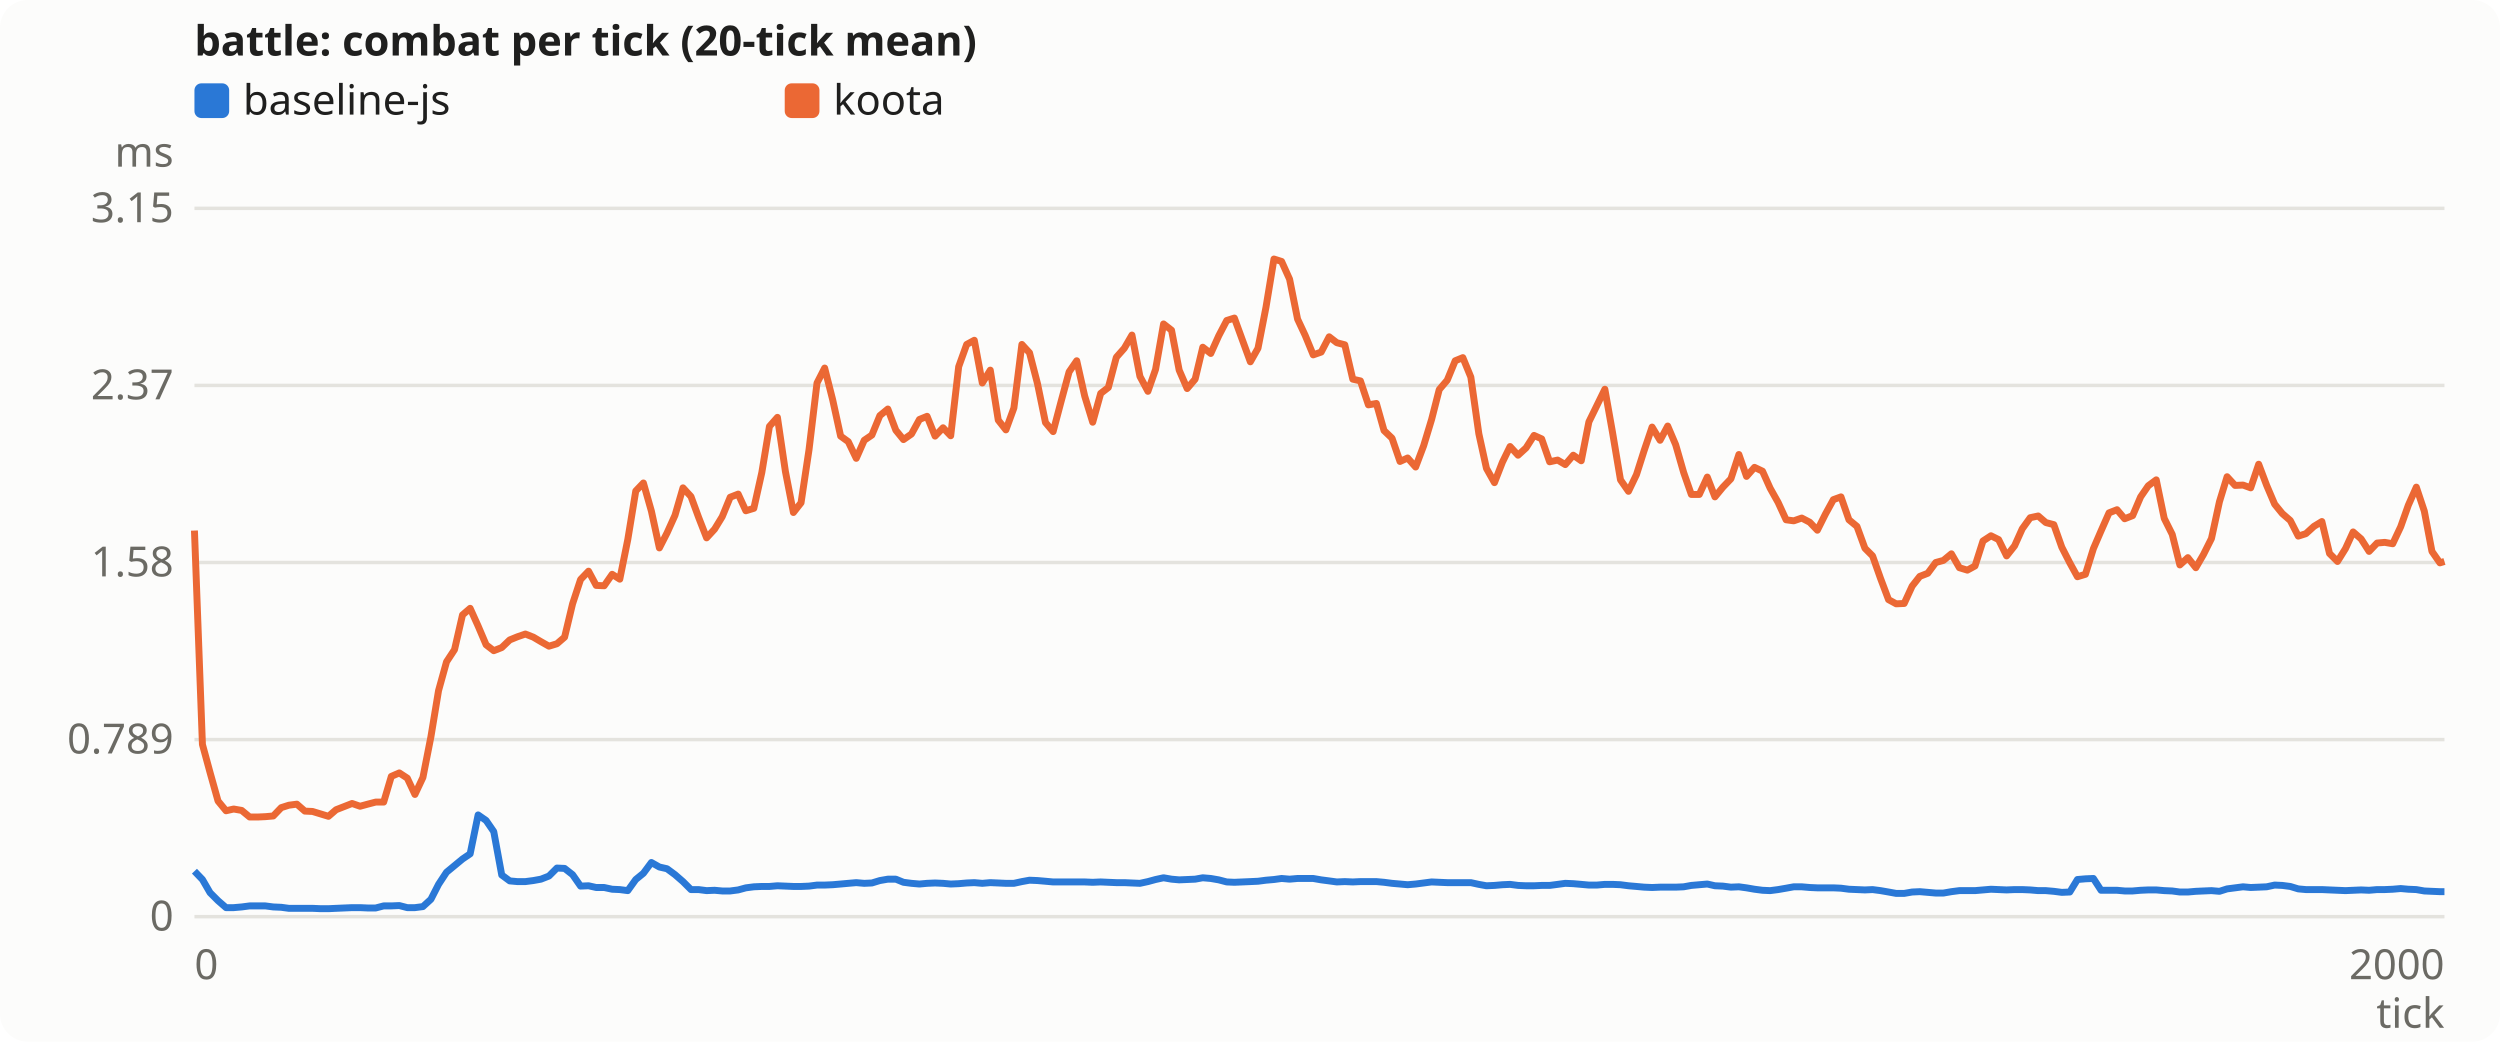
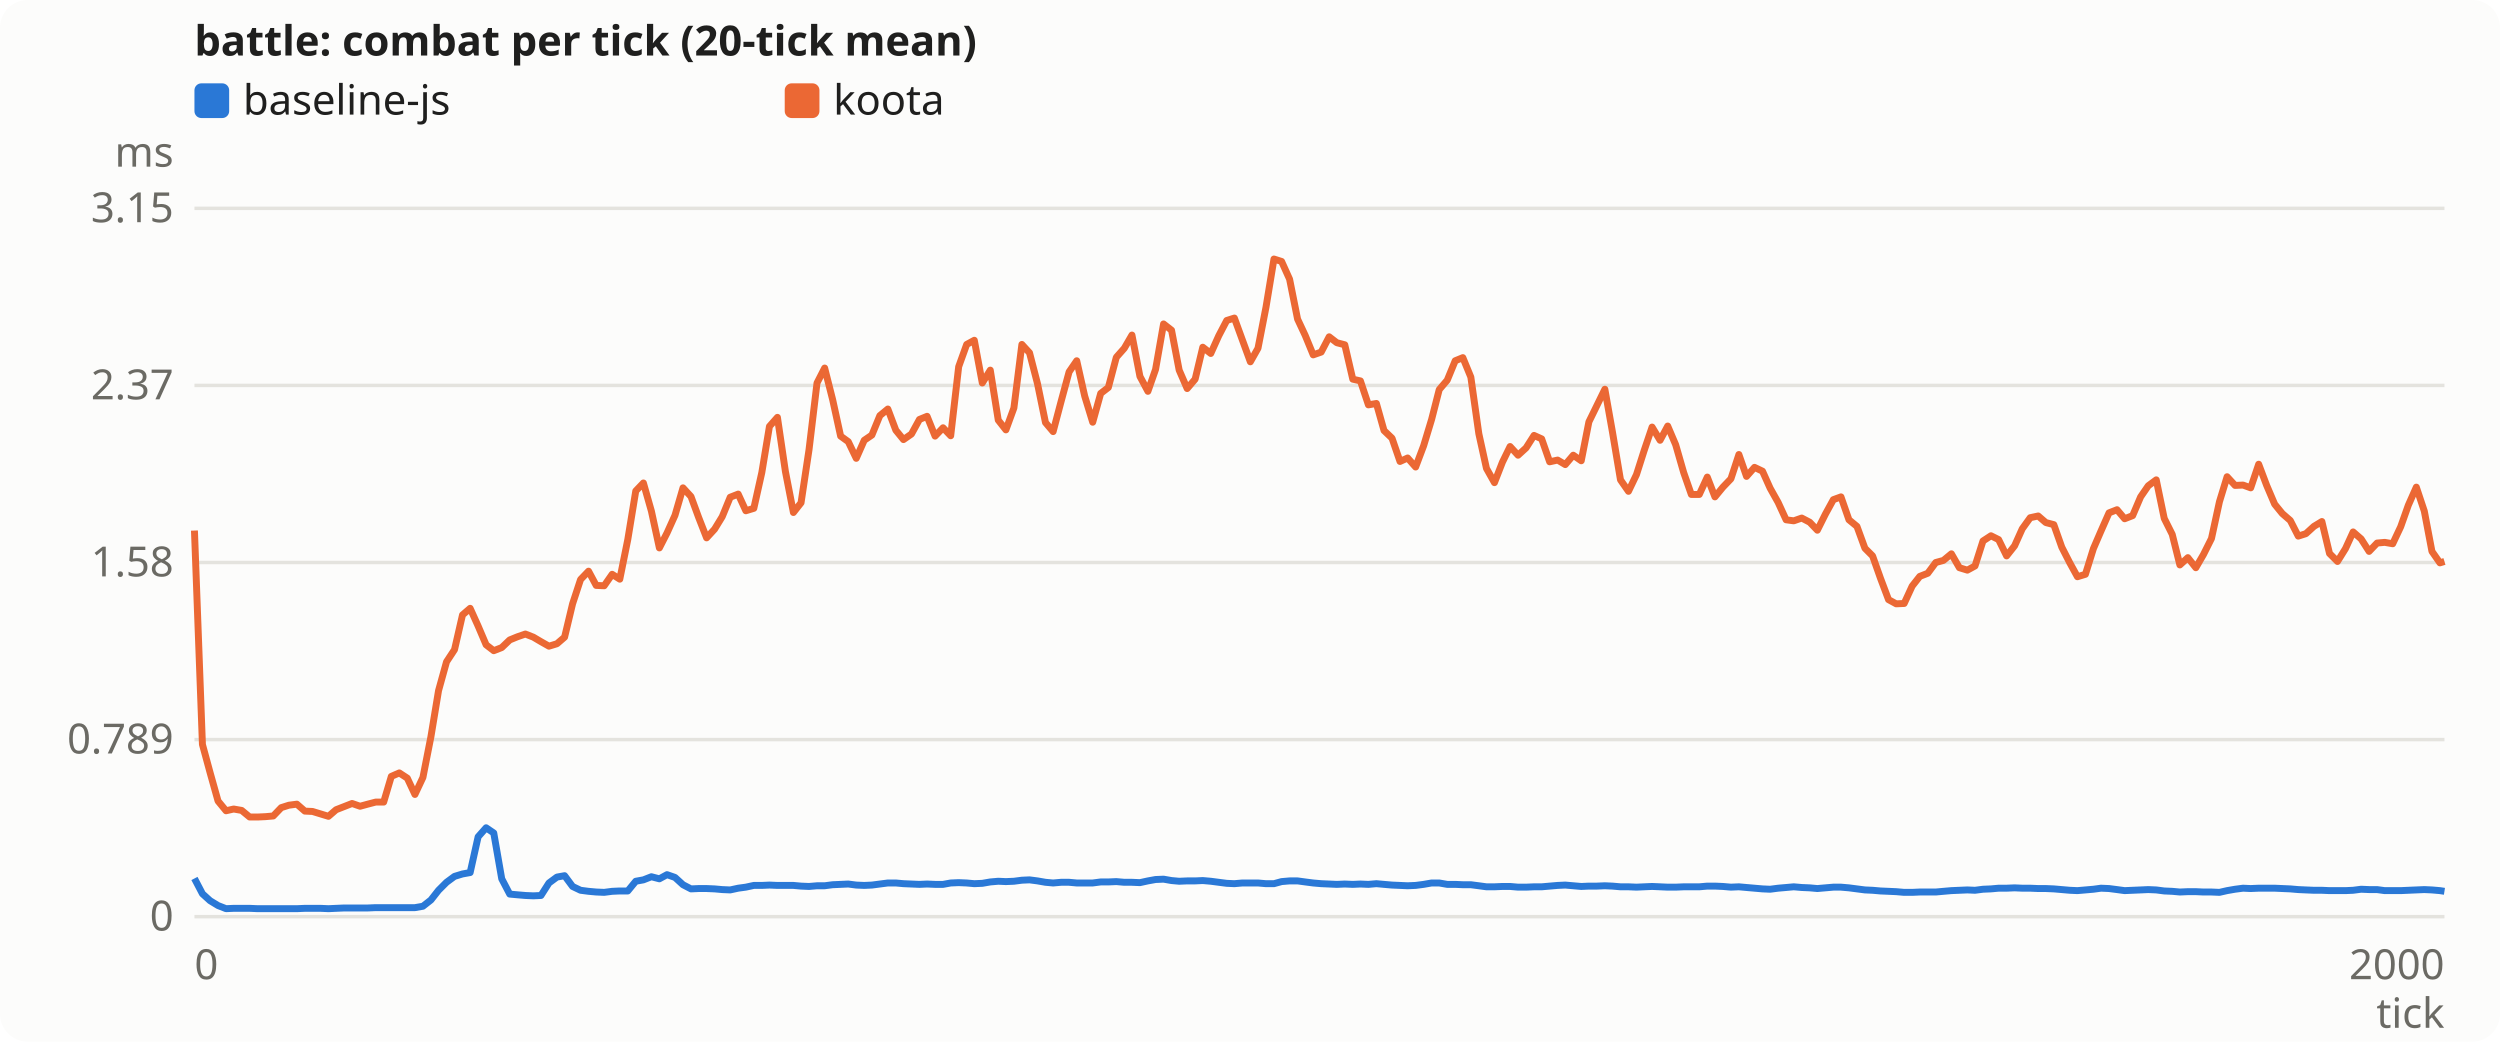
<svg xmlns="http://www.w3.org/2000/svg" viewBox="0 0 720 300" font-family="system-ui,sans-serif" font-size="12">
  <style>.bg{fill:#fcfcfb}.g{stroke:#e4e3de;stroke-width:1}.p{fill:#1f1f1e}.m{fill:#6b6a64}.s0{stroke:#2a78d6}.f0{fill:#2a78d6}.s1{stroke:#eb6834}.f1{fill:#eb6834}.s2{stroke:#1baf7a}.f2{fill:#1baf7a}.s3{stroke:#eda100}.f3{fill:#eda100}.s4{stroke:#e87ba4}.f4{fill:#e87ba4}.s5{stroke:#008300}.f5{fill:#008300}
@media (prefers-color-scheme: dark){.bg{fill:#1a1a19}.g{stroke:#33332f}.p{fill:#f0efec}.m{fill:#a3a29a}.s0{stroke:#3987e5}.f0{fill:#3987e5}.s1{stroke:#d95926}.f1{fill:#d95926}.s2{stroke:#199e70}.f2{fill:#199e70}.s3{stroke:#c98500}.f3{fill:#c98500}.s4{stroke:#d55181}.f4{fill:#d55181}.s5{stroke:#008300}.f5{fill:#008300}}</style>
  <rect class="bg" width="720" height="300" rx="8" />
  <text class="p" x="56" y="16" font-weight="600">battle: combat per tick (20-tick mean)</text>
  <line class="g" x1="56" x2="704" y1="264" y2="264" />
  <text class="m" x="50" y="268" text-anchor="end">0</text>
  <line class="g" x1="56" x2="704" y1="213" y2="213" />
  <text class="m" x="50" y="217" text-anchor="end">0.789</text>
  <line class="g" x1="56" x2="704" y1="162" y2="162" />
  <text class="m" x="50" y="166" text-anchor="end">1.58</text>
  <line class="g" x1="56" x2="704" y1="111" y2="111" />
  <text class="m" x="50" y="115" text-anchor="end">2.37</text>
  <line class="g" x1="56" x2="704" y1="60" y2="60" />
  <text class="m" x="50" y="64" text-anchor="end">3.15</text>
  <text class="m" x="704" y="296" text-anchor="end">tick</text>
  <text class="m" x="50" y="48" text-anchor="end">ms</text>
  <text class="m" x="56" y="282">0</text>
  <text class="m" x="704" y="282" text-anchor="end">2000</text>
-   <polyline class="s0" fill="none" stroke-width="2" stroke-linejoin="round" points="56.0,250.9 58.3,253.3 60.5,257.1 62.8,259.4 65.1,261.4 67.3,261.4 69.6,261.2 71.9,260.9 74.2,260.9 76.4,260.9 78.7,261.2 81.0,261.3 83.2,261.6 85.5,261.6 87.8,261.6 90.0,261.6 92.3,261.7 94.6,261.7 96.8,261.6 99.1,261.5 101.4,261.4 103.7,261.4 105.9,261.5 108.2,261.5 110.5,260.9 112.7,260.9 115.0,260.8 117.3,261.4 119.5,261.4 121.8,261.1 124.1,259.0 126.3,254.7 128.6,251.2 130.9,249.3 133.2,247.4 135.4,245.9 137.7,234.7 140.0,236.3 142.2,239.5 144.5,252.0 146.8,253.7 149.0,253.9 151.3,253.9 153.6,253.6 155.8,253.2 158.1,252.3 160.4,250.0 162.6,250.1 164.9,251.9 167.2,255.2 169.5,255.1 171.7,255.6 174.0,255.6 176.3,256.1 178.5,256.2 180.8,256.5 183.1,253.3 185.3,251.5 187.6,248.4 189.9,249.7 192.1,250.2 194.4,251.9 196.7,253.9 199.0,256.2 201.2,256.2 203.5,256.5 205.8,256.4 208.0,256.6 210.3,256.6 212.6,256.3 214.8,255.7 217.1,255.4 219.4,255.3 221.6,255.3 223.9,255.1 226.2,255.2 228.5,255.3 230.7,255.3 233.0,255.2 235.3,254.9 237.5,254.9 239.8,254.8 242.1,254.6 244.3,254.4 246.6,254.2 248.9,254.4 251.1,254.3 253.4,253.6 255.7,253.2 258.0,253.2 260.2,254.1 262.5,254.4 264.8,254.6 267.0,254.4 269.3,254.3 271.6,254.4 273.8,254.6 276.1,254.5 278.4,254.3 280.6,254.2 282.9,254.4 285.2,254.2 287.5,254.3 289.7,254.4 292.0,254.4 294.3,253.9 296.5,253.5 298.8,253.6 301.1,253.8 303.3,254.0 305.6,254.0 307.9,254.0 310.1,254.0 312.4,254.0 314.7,254.1 317.0,254.0 319.2,254.1 321.5,254.2 323.8,254.2 326.0,254.3 328.3,254.4 330.6,253.9 332.8,253.3 335.1,252.8 337.4,253.2 339.6,253.4 341.9,253.3 344.2,253.2 346.4,252.8 348.7,253.0 351.0,253.4 353.3,254.0 355.5,254.1 357.8,254.0 360.1,253.9 362.3,253.8 364.6,253.5 366.9,253.3 369.1,253.0 371.4,253.2 373.7,253.0 375.9,253.0 378.2,253.0 380.5,253.4 382.8,253.7 385.0,254.0 387.3,253.9 389.6,254.0 391.8,253.9 394.1,253.9 396.4,253.9 398.6,254.1 400.9,254.4 403.2,254.6 405.4,254.8 407.7,254.6 410.0,254.3 412.3,254.0 414.5,254.1 416.8,254.2 419.1,254.2 421.3,254.2 423.6,254.2 425.9,254.7 428.1,255.1 430.4,255.0 432.7,254.8 434.9,254.7 437.2,255.0 439.5,255.1 441.8,255.1 444.0,255.0 446.3,255.0 448.6,254.7 450.8,254.4 453.1,254.5 455.4,254.7 457.6,254.9 459.9,254.9 462.2,254.7 464.4,254.7 466.7,254.8 469.0,255.1 471.3,255.3 473.5,255.5 475.8,255.6 478.1,255.5 480.3,255.5 482.6,255.5 484.9,255.4 487.1,255.0 489.4,254.8 491.7,254.6 493.9,255.1 496.2,255.2 498.5,255.5 500.8,255.4 503.0,255.7 505.3,256.1 507.6,256.4 509.8,256.5 512.1,256.2 514.4,255.8 516.6,255.4 518.9,255.4 521.2,255.6 523.4,255.7 525.7,255.7 528.0,255.7 530.2,255.8 532.5,256.1 534.8,256.2 537.1,256.3 539.3,256.2 541.6,256.5 543.9,256.9 546.1,257.3 548.4,257.3 550.7,256.9 552.9,256.8 555.2,257.0 557.5,257.2 559.7,257.2 562.0,256.8 564.3,256.5 566.6,256.5 568.8,256.5 571.1,256.3 573.4,256.1 575.6,256.2 577.9,256.3 580.2,256.2 582.4,256.2 584.7,256.3 587.0,256.5 589.2,256.5 591.5,256.7 593.8,257.0 596.1,256.9 598.3,253.3 600.6,253.1 602.9,253.0 605.1,256.4 607.4,256.4 609.7,256.4 611.9,256.6 614.2,256.6 616.5,256.4 618.7,256.3 621.0,256.3 623.3,256.5 625.6,256.6 627.8,256.9 630.1,256.9 632.4,256.7 634.6,256.6 636.9,256.5 639.2,256.7 641.4,256.0 643.7,255.7 646.0,255.4 648.2,255.6 650.5,255.5 652.8,255.4 655.1,254.9 657.3,255.0 659.6,255.3 661.9,256.0 664.1,256.2 666.4,256.2 668.7,256.2 670.9,256.3 673.2,256.4 675.5,256.5 677.7,256.4 680.0,256.3 682.3,256.4 684.6,256.2 686.8,256.2 689.1,256.1 691.4,255.9 693.6,256.1 695.9,256.2 698.2,256.6 700.4,256.7 702.7,256.8 704.0,256.8" />
+   <polyline class="s0" fill="none" stroke-width="2" stroke-linejoin="round" points="56.0,253.0 58.3,257.4 60.5,259.4 62.8,260.8 65.1,261.7 67.3,261.6 69.6,261.6 71.9,261.6 74.2,261.7 76.4,261.7 78.7,261.7 81.0,261.7 83.2,261.7 85.5,261.7 87.8,261.6 90.0,261.6 92.3,261.6 94.6,261.7 96.8,261.6 99.1,261.5 101.4,261.5 103.7,261.5 105.9,261.5 108.2,261.4 110.5,261.4 112.7,261.4 115.0,261.4 117.3,261.4 119.5,261.4 121.8,261.0 124.1,259.2 126.3,256.4 128.6,254.1 130.9,252.4 133.2,251.7 135.4,251.3 137.7,241.0 140.0,238.4 142.2,239.9 144.5,253.1 146.8,257.5 149.0,257.7 151.3,257.9 153.6,258.0 155.8,257.9 158.1,254.3 160.4,252.6 162.6,252.2 164.9,255.3 167.2,256.4 169.5,256.7 171.7,256.9 174.0,257.0 176.3,256.7 178.5,256.6 180.8,256.6 183.1,253.8 185.3,253.4 187.6,252.5 189.9,253.1 192.1,251.9 194.4,252.7 196.7,254.8 199.0,256.0 201.2,255.9 203.5,255.9 205.8,256.0 208.0,256.2 210.3,256.3 212.6,255.8 214.8,255.5 217.1,255.0 219.4,255.0 221.6,254.9 223.9,255.0 226.2,255.0 228.5,255.0 230.7,255.2 233.0,255.3 235.3,255.1 237.5,255.1 239.8,254.8 242.1,254.7 244.3,254.6 246.6,254.9 248.9,255.0 251.1,254.9 253.4,254.6 255.7,254.3 258.0,254.3 260.2,254.5 262.5,254.6 264.8,254.7 267.0,254.6 269.3,254.7 271.6,254.7 273.8,254.3 276.1,254.2 278.4,254.3 280.6,254.5 282.9,254.4 285.2,254.0 287.5,253.8 289.7,253.9 292.0,253.8 294.3,253.5 296.5,253.4 298.8,253.7 301.1,254.1 303.3,254.3 305.6,254.1 307.9,254.1 310.1,254.3 312.4,254.3 314.7,254.3 317.0,254.0 319.2,254.0 321.5,253.9 323.8,254.1 326.0,254.1 328.3,254.2 330.6,253.7 332.8,253.3 335.1,253.2 337.4,253.6 339.6,253.8 341.9,253.7 344.2,253.7 346.4,253.6 348.7,253.8 351.0,254.1 353.3,254.4 355.5,254.5 357.8,254.3 360.1,254.3 362.3,254.3 364.6,254.5 366.9,254.5 369.1,253.9 371.4,253.7 373.7,253.7 375.9,254.0 378.2,254.3 380.5,254.5 382.8,254.6 385.0,254.7 387.3,254.6 389.6,254.7 391.8,254.6 394.1,254.7 396.4,254.5 398.6,254.7 400.9,254.9 403.2,255.0 405.4,255.1 407.7,255.0 410.0,254.7 412.3,254.3 414.5,254.3 416.8,254.7 419.1,254.7 421.3,254.8 423.6,254.8 425.9,255.1 428.1,255.4 430.4,255.4 432.7,255.3 434.9,255.3 437.2,255.5 439.5,255.5 441.8,255.4 444.0,255.4 446.3,255.2 448.6,255.0 450.8,254.9 453.1,255.1 455.4,255.3 457.6,255.2 459.9,255.2 462.2,255.1 464.4,255.2 466.7,255.4 469.0,255.4 471.3,255.5 473.5,255.4 475.8,255.3 478.1,255.4 480.3,255.5 482.6,255.5 484.9,255.4 487.1,255.4 489.4,255.4 491.7,255.2 493.9,255.2 496.2,255.3 498.5,255.5 500.8,255.4 503.0,255.6 505.3,255.8 507.6,256.0 509.8,256.1 512.1,255.8 514.4,255.6 516.6,255.4 518.9,255.6 521.2,255.7 523.4,255.9 525.7,255.7 528.0,255.5 530.2,255.5 532.5,255.7 534.8,256.0 537.1,256.3 539.3,256.4 541.6,256.6 543.9,256.7 546.1,256.8 548.4,257.0 550.7,257.0 552.9,256.9 555.2,256.9 557.5,256.9 559.7,256.7 562.0,256.5 564.3,256.4 566.6,256.3 568.8,256.4 571.1,256.1 573.4,256.0 575.6,255.8 577.9,255.8 580.2,255.7 582.4,255.8 584.7,255.8 587.0,255.9 589.2,255.9 591.5,256.0 593.8,256.2 596.1,256.4 598.3,256.5 600.6,256.3 602.9,256.1 605.1,255.8 607.4,255.9 609.7,256.2 611.9,256.5 614.2,256.4 616.5,256.3 618.7,256.2 621.0,256.3 623.3,256.6 625.6,256.7 627.8,256.9 630.1,256.8 632.4,256.8 634.6,256.9 636.9,256.9 639.2,257.0 641.4,256.5 643.7,256.1 646.0,255.8 648.2,255.9 650.5,255.8 652.8,255.8 655.1,255.8 657.3,255.9 659.6,256.0 661.9,256.2 664.1,256.3 666.4,256.4 668.7,256.4 670.9,256.5 673.2,256.5 675.5,256.5 677.7,256.4 680.0,256.1 682.3,256.2 684.6,256.2 686.8,256.5 689.1,256.5 691.4,256.5 693.6,256.4 695.9,256.3 698.2,256.2 700.4,256.3 702.7,256.5 704.0,256.7" />
  <polyline class="s1" fill="none" stroke-width="2" stroke-linejoin="round" points="56.0,152.8 58.3,214.4 60.5,222.5 62.8,230.7 65.1,233.5 67.3,233.0 69.6,233.4 71.9,235.3 74.2,235.3 76.4,235.2 78.7,235.0 81.0,232.6 83.2,231.9 85.5,231.6 87.8,233.6 90.0,233.7 92.3,234.4 94.6,235.1 96.8,233.2 99.1,232.3 101.4,231.4 103.7,232.2 105.9,231.6 108.2,231.0 110.5,231.0 112.7,223.6 115.0,222.6 117.3,224.1 119.5,228.8 121.8,223.9 124.1,212.2 126.3,198.9 128.6,190.6 130.9,187.1 133.2,177.1 135.4,175.2 137.7,180.3 140.0,185.7 142.2,187.4 144.5,186.5 146.8,184.3 149.0,183.4 151.3,182.6 153.6,183.5 155.8,184.8 158.1,186.1 160.4,185.4 162.6,183.5 164.9,173.9 167.2,166.9 169.5,164.5 171.7,168.6 174.0,168.7 176.3,165.4 178.5,166.8 180.8,155.4 183.1,141.4 185.3,139.1 187.6,147.2 189.9,157.8 192.1,153.5 194.4,148.4 196.7,140.5 199.0,143.0 201.2,149.0 203.5,154.9 205.8,152.4 208.0,148.8 210.3,143.2 212.6,142.3 214.8,147.1 217.1,146.4 219.4,136.1 221.6,122.8 223.9,120.2 226.2,135.8 228.5,147.6 230.7,144.8 233.0,129.5 235.3,110.3 237.5,106.0 239.8,115.1 242.1,125.6 244.3,127.2 246.6,132.0 248.9,126.8 251.1,125.3 253.4,119.7 255.7,117.8 258.0,123.9 260.2,126.6 262.5,125.0 264.8,120.8 267.0,119.9 269.3,125.6 271.6,123.2 273.8,125.5 276.1,105.6 278.4,99.2 280.6,98.0 282.9,110.3 285.2,106.6 287.5,121.0 289.7,123.8 292.0,117.5 294.3,99.2 296.5,101.6 298.8,110.5 301.1,121.7 303.3,124.3 305.6,115.6 307.9,107.1 310.1,103.9 312.4,114.1 314.7,121.6 317.0,113.3 319.2,111.6 321.5,102.9 323.8,100.3 326.0,96.5 328.3,108.4 330.6,112.7 332.8,106.4 335.1,93.3 337.4,95.1 339.6,106.6 341.9,111.9 344.2,109.2 346.4,100.0 348.7,101.8 351.0,96.7 353.3,92.3 355.5,91.6 357.8,97.9 360.1,104.2 362.3,100.3 364.6,88.5 366.9,74.6 369.1,75.3 371.4,80.4 373.7,91.9 375.9,96.6 378.2,102.2 380.5,101.4 382.8,97.0 385.0,98.7 387.3,99.3 389.6,109.2 391.8,109.7 394.1,116.6 396.4,116.2 398.6,124.0 400.9,126.2 403.2,132.9 405.4,131.9 407.7,134.5 410.0,128.4 412.3,120.8 414.5,112.2 416.8,109.5 419.1,103.9 421.3,103.0 423.6,108.6 425.9,124.9 428.1,134.9 430.4,139.0 432.7,133.1 434.9,128.6 437.2,131.1 439.5,129.0 441.8,125.4 444.0,126.4 446.3,133.0 448.6,132.5 450.8,133.8 453.1,131.1 455.4,132.7 457.6,121.5 459.9,116.8 462.2,112.1 464.4,124.5 466.7,138.2 469.0,141.5 471.3,136.7 473.5,129.8 475.8,123.0 478.1,126.8 480.3,122.7 482.6,128.1 484.9,136.1 487.1,142.4 489.4,142.4 491.7,137.4 493.9,143.1 496.2,140.3 498.5,137.9 500.8,130.9 503.0,137.2 505.3,134.6 507.6,135.7 509.8,140.6 512.1,144.7 514.4,149.7 516.6,150.0 518.9,149.2 521.2,150.4 523.4,152.7 525.7,148.1 528.0,143.9 530.2,143.1 532.5,149.7 534.8,151.6 537.1,157.9 539.3,160.1 541.6,166.6 543.9,172.7 546.1,173.9 548.4,173.8 550.7,168.8 552.9,166.0 555.2,165.1 557.5,162.0 559.7,161.4 562.0,159.5 564.3,163.5 566.6,164.2 568.8,163.0 571.1,155.8 573.4,154.3 575.6,155.4 577.9,160.1 580.2,157.2 582.4,152.3 584.7,149.1 587.0,148.6 589.2,150.5 591.5,151.1 593.8,157.6 596.1,162.1 598.3,166.1 600.6,165.4 602.9,158.0 605.1,152.9 607.4,147.7 609.7,146.8 611.9,149.4 614.2,148.5 616.5,143.1 618.7,139.9 621.0,138.2 623.3,149.3 625.6,153.9 627.8,162.7 630.1,160.6 632.4,163.5 634.6,159.7 636.9,155.1 639.2,144.5 641.4,137.3 643.7,139.8 646.0,139.7 648.2,140.5 650.5,133.7 652.8,139.8 655.1,145.2 657.3,147.9 659.6,149.9 661.9,154.4 664.1,153.7 666.4,151.6 668.7,150.2 670.9,159.4 673.2,161.7 675.5,158.0 677.7,153.2 680.0,155.2 682.3,158.8 684.6,156.4 686.8,156.2 689.1,156.6 691.4,151.7 693.6,145.5 695.9,140.3 698.2,147.2 700.4,158.8 702.7,162.1 704.0,161.7" />
  <rect class="f0" x="56" y="24" width="10" height="10" rx="2" />
  <text class="p" x="70" y="33">baseline-js</text>
  <rect class="f1" x="226" y="24" width="10" height="10" rx="2" />
  <text class="p" x="240" y="33">koota</text>
</svg>
